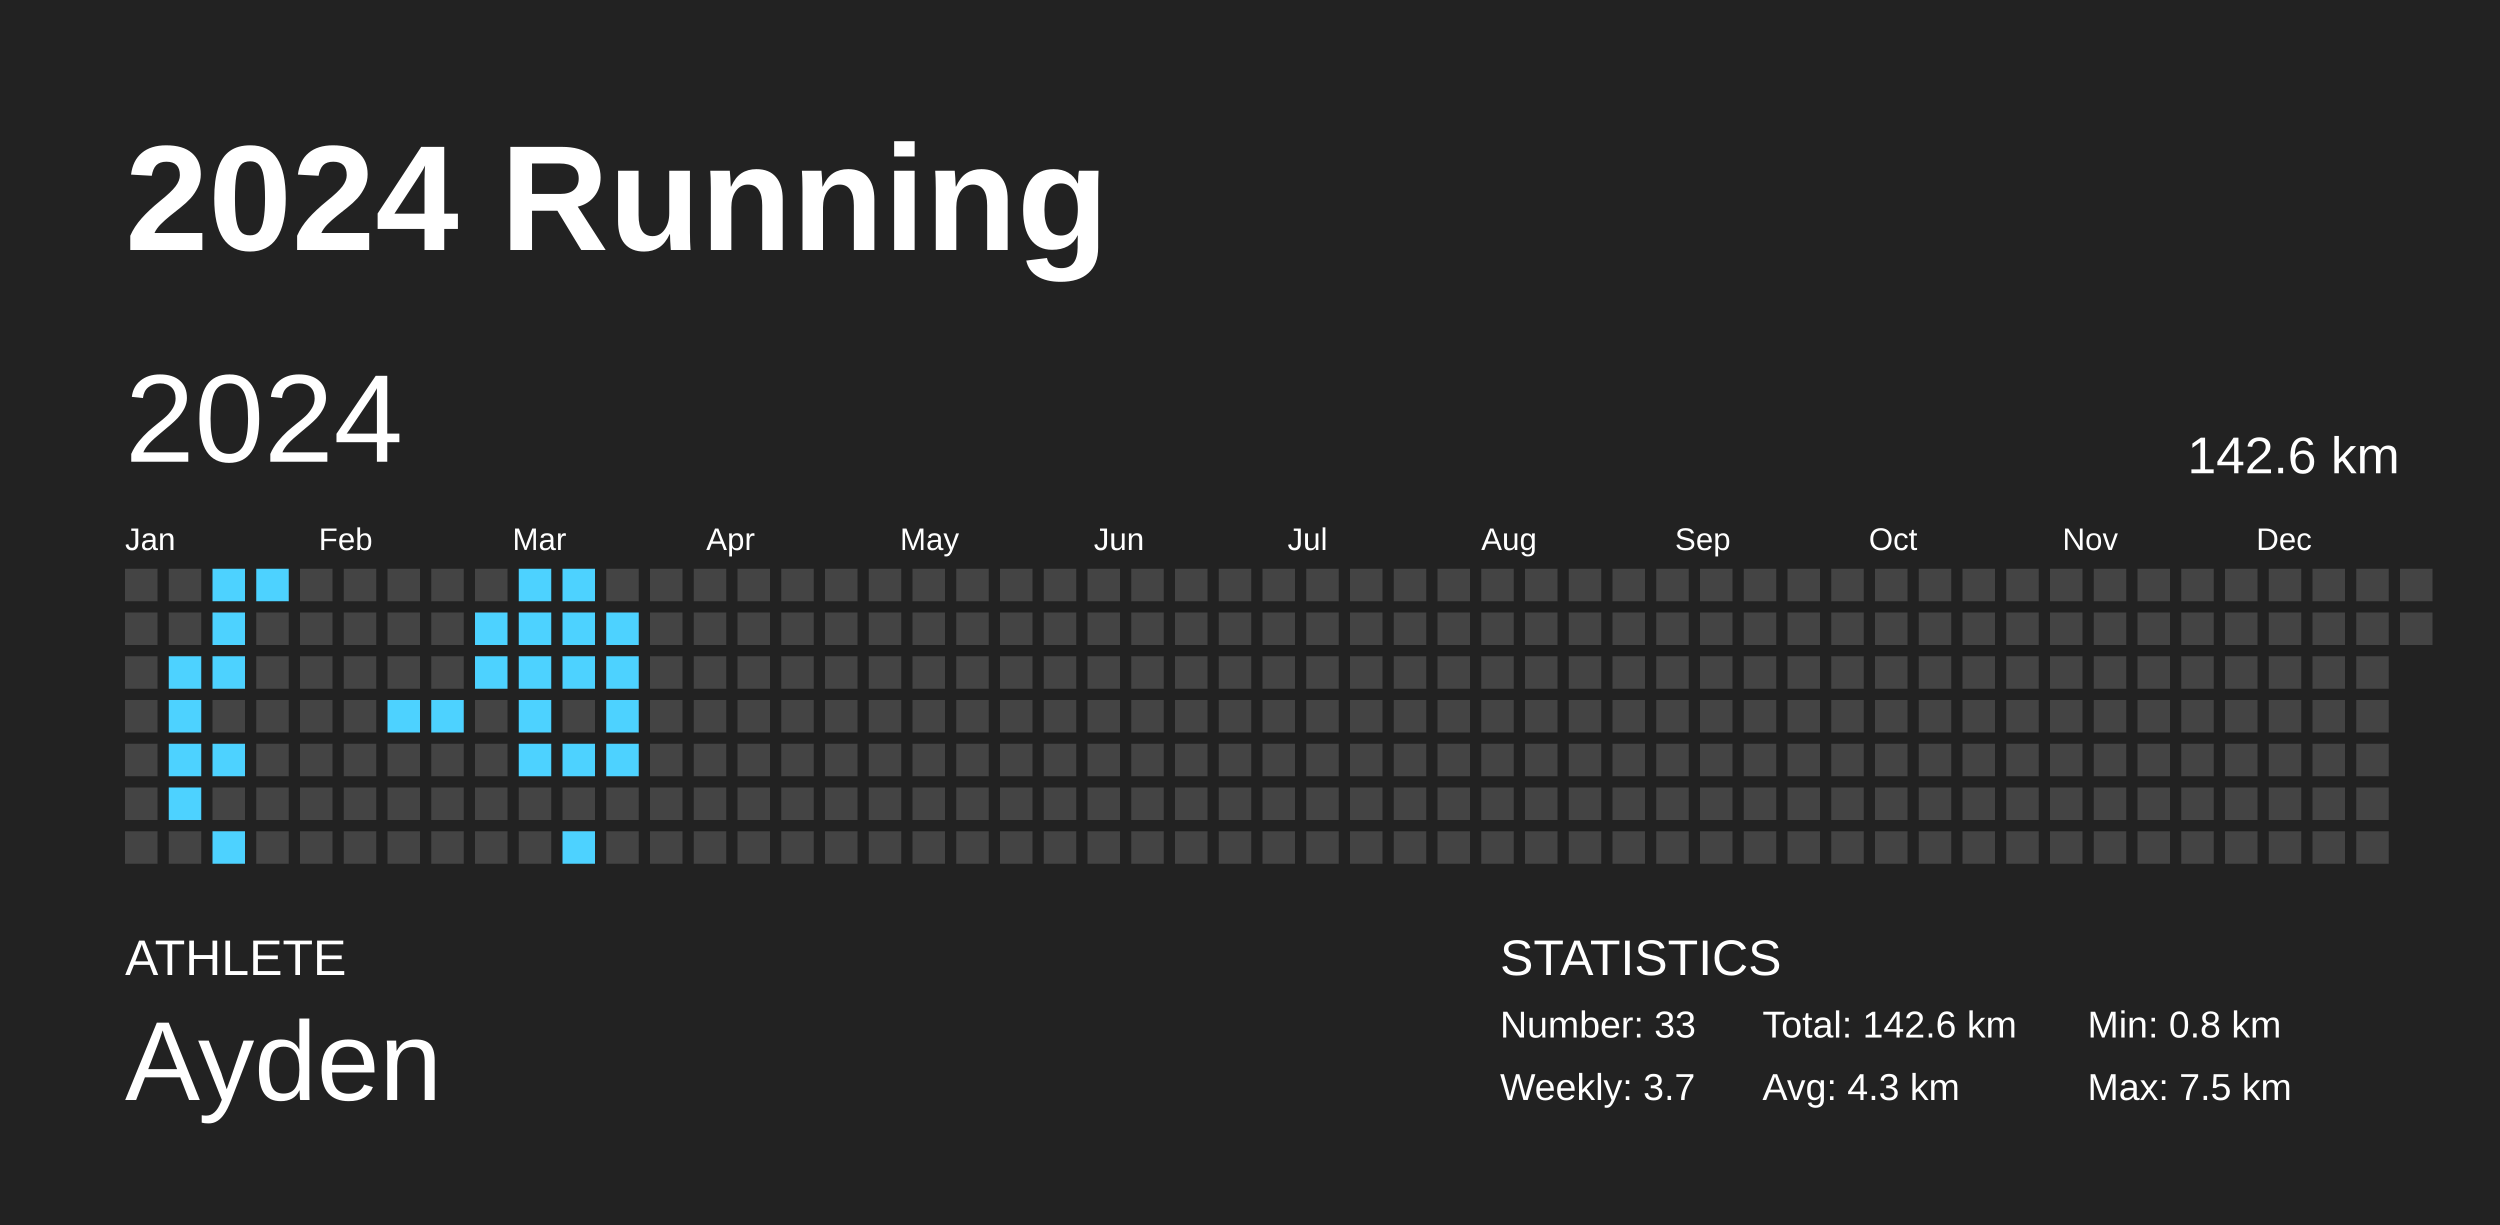
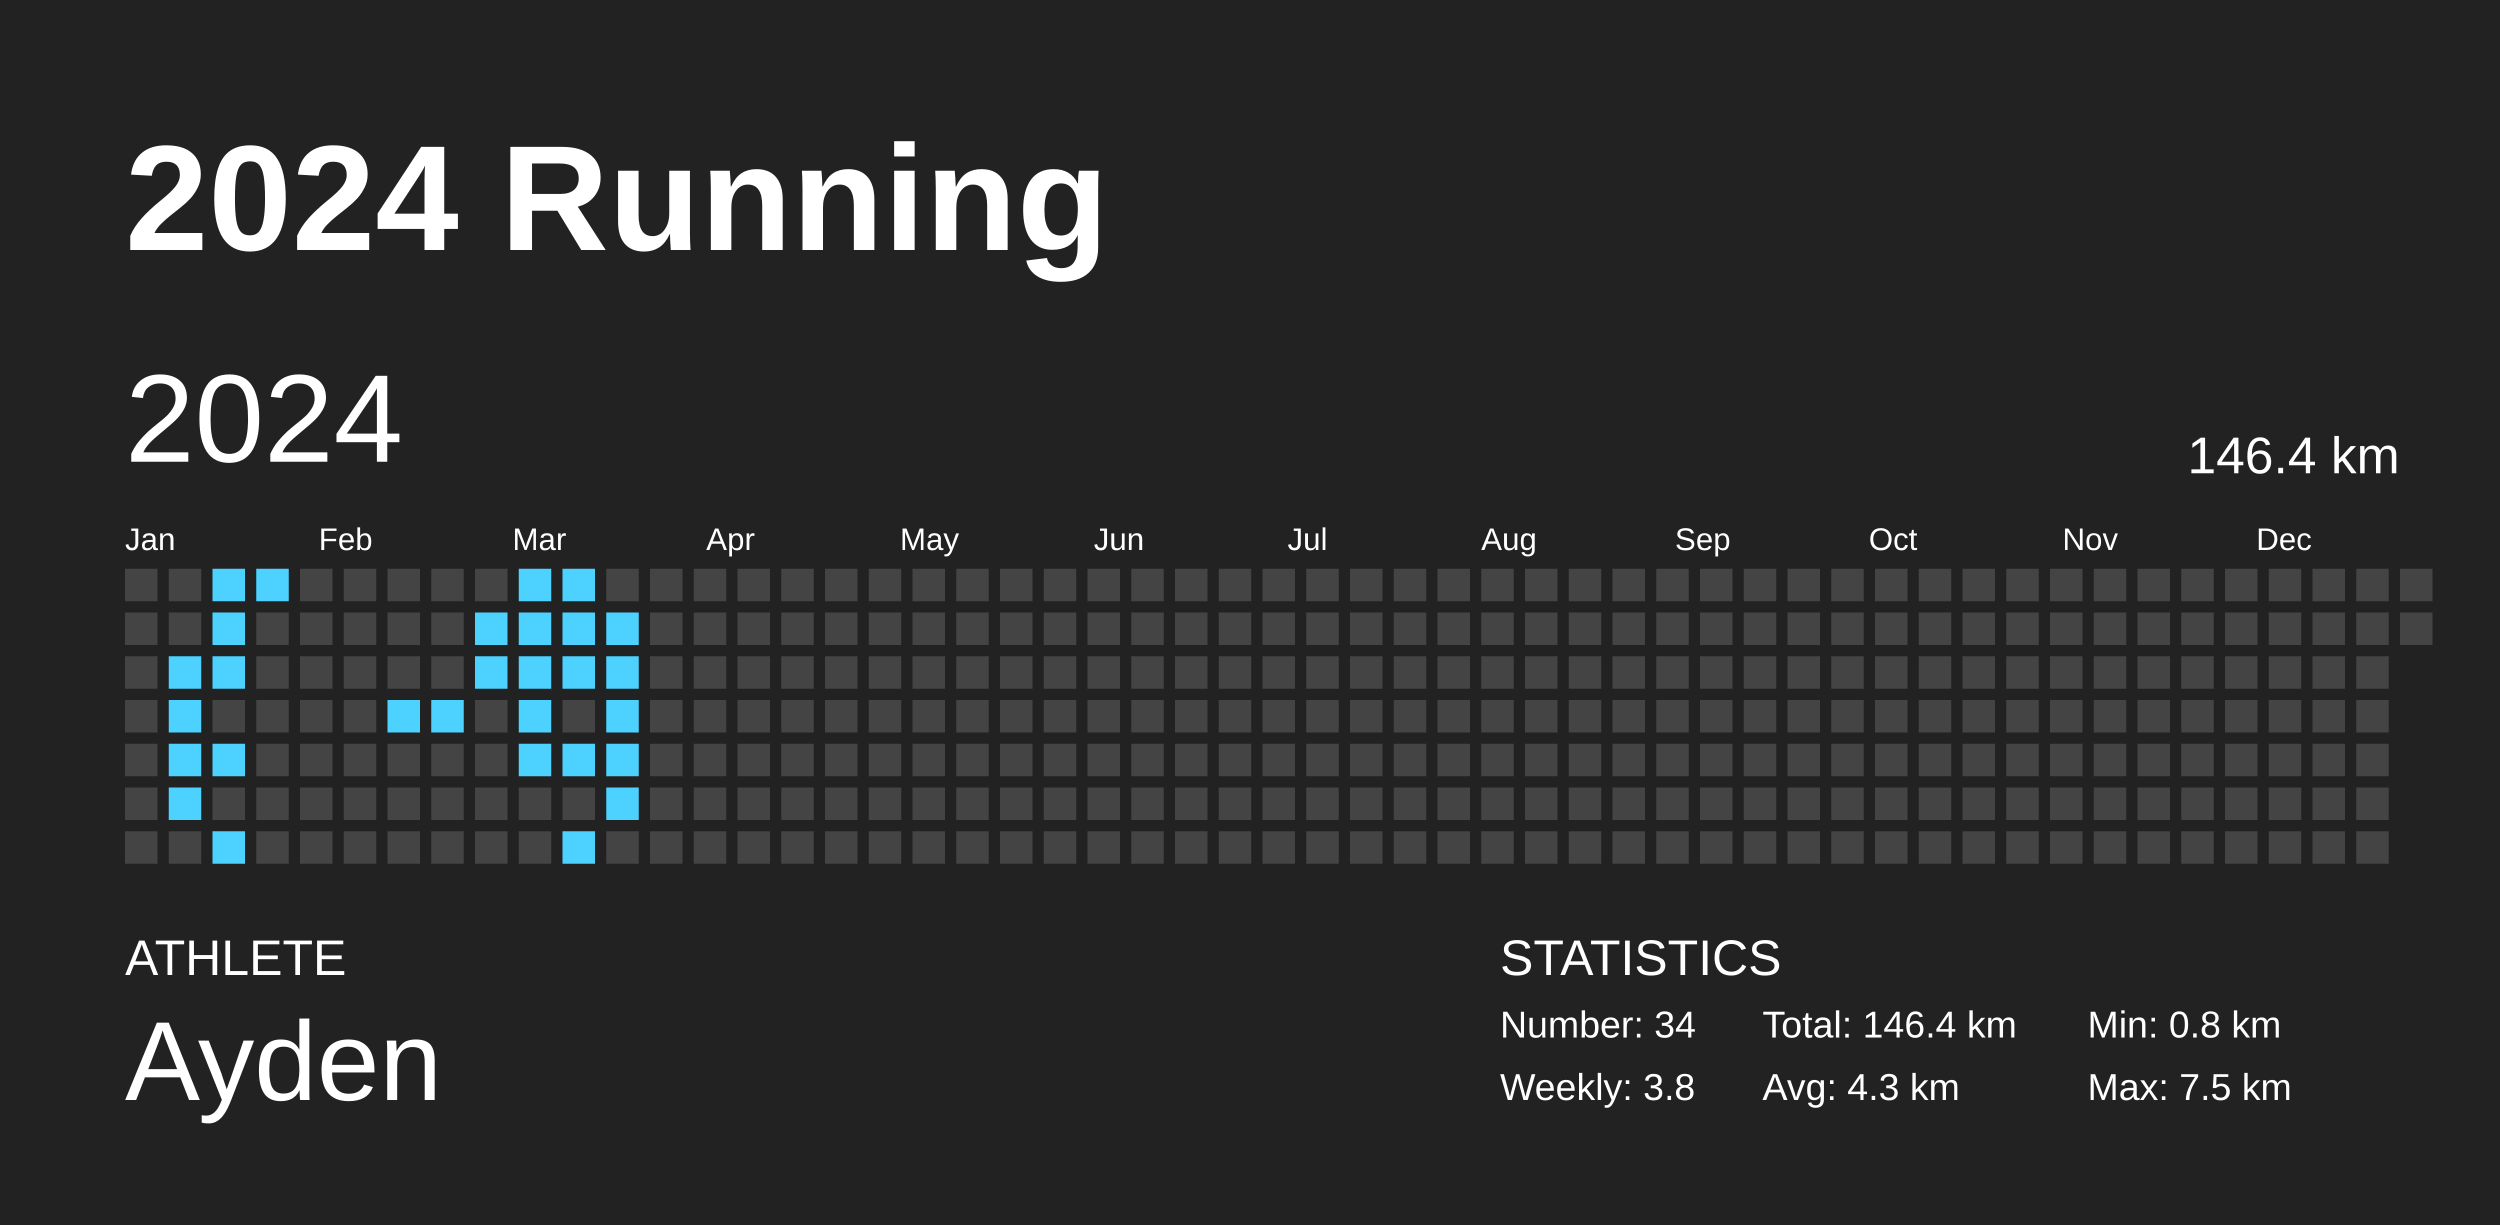
<svg xmlns="http://www.w3.org/2000/svg" baseProfile="full" height="98mm" version="1.1" viewBox="0,0,200,98" width="200mm">
  <defs />
  <rect fill="#222222" height="98" width="200" x="0" y="0" />
  <text fill="#FFFFFF" style="font-size:12px; font-family:Arial; font-weight:bold;" x="10" y="20">2024 Running</text>
  <text fill="#FFFFFF" style="font-size:4px; font-family:Arial" x="10" y="78">ATHLETE</text>
  <text fill="#FFFFFF" style="font-size:9px; font-family:Arial" x="10" y="88">Ayden</text>
  <text fill="#FFFFFF" style="font-size:4px; font-family:Arial" x="120" y="78">STATISTICS</text>
-   <text fill="#FFFFFF" style="font-size:3px; font-family:Arial" x="120" y="83">Number: 33</text>
-   <text fill="#FFFFFF" style="font-size:3px; font-family:Arial" x="120" y="88">Weekly: 3.7</text>
-   <text fill="#FFFFFF" style="font-size:3px; font-family:Arial" x="141" y="83">Total: 142.6 km</text>
+   <text fill="#FFFFFF" style="font-size:3px; font-family:Arial" x="120" y="83">Number: 34</text>
+   <text fill="#FFFFFF" style="font-size:3px; font-family:Arial" x="120" y="88">Weekly: 3.8</text>
+   <text fill="#FFFFFF" style="font-size:3px; font-family:Arial" x="141" y="83">Total: 146.4 km</text>
  <text fill="#FFFFFF" style="font-size:3px; font-family:Arial" x="141" y="88">Avg: 4.3 km</text>
  <text fill="#FFFFFF" style="font-size:3px; font-family:Arial" x="167" y="83">Min: 0.8 km</text>
  <text fill="#FFFFFF" style="font-size:3px; font-family:Arial" x="167" y="88">Max: 7.5 km</text>
  <text dominant-baseline="hanging" fill="#FFFFFF" style="font-size:10.0px; font-family:Arial;" x="10" y="30">2024</text>
-   <text dominant-baseline="hanging" fill="#FFFFFF" style="font-size:4.125px; font-family:Arial;" x="175" y="35">142.6 km</text>
+   <text dominant-baseline="hanging" fill="#FFFFFF" style="font-size:4.125px; font-family:Arial;" x="175" y="35">146.4 km</text>
  <text fill="#FFFFFF" style="font-size:2.5px; font-family:Arial" x="10.0" y="44">Jan</text>
  <text fill="#FFFFFF" style="font-size:2.5px; font-family:Arial" x="25.5" y="44">Feb</text>
  <text fill="#FFFFFF" style="font-size:2.5px; font-family:Arial" x="41.0" y="44">Mar</text>
  <text fill="#FFFFFF" style="font-size:2.5px; font-family:Arial" x="56.5" y="44">Apr</text>
  <text fill="#FFFFFF" style="font-size:2.5px; font-family:Arial" x="72.0" y="44">May</text>
  <text fill="#FFFFFF" style="font-size:2.5px; font-family:Arial" x="87.5" y="44">Jun</text>
  <text fill="#FFFFFF" style="font-size:2.5px; font-family:Arial" x="103.0" y="44">Jul</text>
  <text fill="#FFFFFF" style="font-size:2.5px; font-family:Arial" x="118.5" y="44">Aug</text>
  <text fill="#FFFFFF" style="font-size:2.5px; font-family:Arial" x="134.0" y="44">Sep</text>
  <text fill="#FFFFFF" style="font-size:2.5px; font-family:Arial" x="149.5" y="44">Oct</text>
  <text fill="#FFFFFF" style="font-size:2.5px; font-family:Arial" x="165.0" y="44">Nov</text>
  <text fill="#FFFFFF" style="font-size:2.5px; font-family:Arial" x="180.5" y="44">Dec</text>
  <rect fill="#444444" height="2.6" width="2.6" x="10.0" y="45.5" />
  <rect fill="#444444" height="2.6" width="2.6" x="10.0" y="49.0" />
  <rect fill="#444444" height="2.6" width="2.6" x="10.0" y="52.5" />
  <rect fill="#444444" height="2.6" width="2.6" x="10.0" y="56.0" />
  <rect fill="#444444" height="2.6" width="2.6" x="10.0" y="59.5" />
  <rect fill="#444444" height="2.6" width="2.6" x="10.0" y="63.0" />
  <rect fill="#444444" height="2.6" width="2.6" x="10.0" y="66.5" />
  <rect fill="#444444" height="2.6" width="2.6" x="13.5" y="45.5" />
  <rect fill="#444444" height="2.6" width="2.6" x="13.5" y="49.0" />
  <rect fill="#4dd2ff" height="2.6" width="2.6" x="13.5" y="52.5" />
  <rect fill="#4dd2ff" height="2.6" width="2.6" x="13.5" y="56.0" />
  <rect fill="#4dd2ff" height="2.6" width="2.6" x="13.5" y="59.5" />
  <rect fill="#4dd2ff" height="2.6" width="2.6" x="13.5" y="63.0" />
  <rect fill="#444444" height="2.6" width="2.6" x="13.5" y="66.5" />
  <rect fill="#4dd2ff" height="2.6" width="2.6" x="17.0" y="45.5" />
  <rect fill="#4dd2ff" height="2.6" width="2.6" x="17.0" y="49.0" />
  <rect fill="#4dd2ff" height="2.6" width="2.6" x="17.0" y="52.5" />
  <rect fill="#444444" height="2.6" width="2.6" x="17.0" y="56.0" />
  <rect fill="#4dd2ff" height="2.6" width="2.6" x="17.0" y="59.5" />
  <rect fill="#444444" height="2.6" width="2.6" x="17.0" y="63.0" />
  <rect fill="#4dd2ff" height="2.6" width="2.6" x="17.0" y="66.5" />
  <rect fill="#4dd2ff" height="2.6" width="2.6" x="20.5" y="45.5" />
  <rect fill="#444444" height="2.6" width="2.6" x="20.5" y="49.0" />
  <rect fill="#444444" height="2.6" width="2.6" x="20.5" y="52.5" />
  <rect fill="#444444" height="2.6" width="2.6" x="20.5" y="56.0" />
  <rect fill="#444444" height="2.6" width="2.6" x="20.5" y="59.5" />
  <rect fill="#444444" height="2.6" width="2.6" x="20.5" y="63.0" />
  <rect fill="#444444" height="2.6" width="2.6" x="20.5" y="66.5" />
  <rect fill="#444444" height="2.6" width="2.6" x="24.0" y="45.5" />
  <rect fill="#444444" height="2.6" width="2.6" x="24.0" y="49.0" />
  <rect fill="#444444" height="2.6" width="2.6" x="24.0" y="52.5" />
  <rect fill="#444444" height="2.6" width="2.6" x="24.0" y="56.0" />
  <rect fill="#444444" height="2.6" width="2.6" x="24.0" y="59.5" />
  <rect fill="#444444" height="2.6" width="2.6" x="24.0" y="63.0" />
  <rect fill="#444444" height="2.6" width="2.6" x="24.0" y="66.5" />
  <rect fill="#444444" height="2.6" width="2.6" x="27.5" y="45.5" />
  <rect fill="#444444" height="2.6" width="2.6" x="27.5" y="49.0" />
  <rect fill="#444444" height="2.6" width="2.6" x="27.5" y="52.5" />
  <rect fill="#444444" height="2.6" width="2.6" x="27.5" y="56.0" />
  <rect fill="#444444" height="2.6" width="2.6" x="27.5" y="59.5" />
  <rect fill="#444444" height="2.6" width="2.6" x="27.5" y="63.0" />
  <rect fill="#444444" height="2.6" width="2.6" x="27.5" y="66.5" />
  <rect fill="#444444" height="2.6" width="2.6" x="31.0" y="45.5" />
  <rect fill="#444444" height="2.6" width="2.6" x="31.0" y="49.0" />
  <rect fill="#444444" height="2.6" width="2.6" x="31.0" y="52.5" />
  <rect fill="#4dd2ff" height="2.6" width="2.6" x="31.0" y="56.0" />
  <rect fill="#444444" height="2.6" width="2.6" x="31.0" y="59.5" />
  <rect fill="#444444" height="2.6" width="2.6" x="31.0" y="63.0" />
  <rect fill="#444444" height="2.6" width="2.6" x="31.0" y="66.5" />
  <rect fill="#444444" height="2.6" width="2.6" x="34.5" y="45.5" />
  <rect fill="#444444" height="2.6" width="2.6" x="34.5" y="49.0" />
  <rect fill="#444444" height="2.6" width="2.6" x="34.5" y="52.5" />
  <rect fill="#4dd2ff" height="2.6" width="2.6" x="34.5" y="56.0" />
  <rect fill="#444444" height="2.6" width="2.6" x="34.5" y="59.5" />
  <rect fill="#444444" height="2.6" width="2.6" x="34.5" y="63.0" />
  <rect fill="#444444" height="2.6" width="2.6" x="34.5" y="66.5" />
  <rect fill="#444444" height="2.6" width="2.6" x="38.0" y="45.5" />
  <rect fill="#4dd2ff" height="2.6" width="2.6" x="38.0" y="49.0" />
  <rect fill="#4dd2ff" height="2.6" width="2.6" x="38.0" y="52.5" />
  <rect fill="#444444" height="2.6" width="2.6" x="38.0" y="56.0" />
  <rect fill="#444444" height="2.6" width="2.6" x="38.0" y="59.5" />
  <rect fill="#444444" height="2.6" width="2.6" x="38.0" y="63.0" />
  <rect fill="#444444" height="2.6" width="2.6" x="38.0" y="66.5" />
  <rect fill="#4dd2ff" height="2.6" width="2.6" x="41.5" y="45.5" />
  <rect fill="#4dd2ff" height="2.6" width="2.6" x="41.5" y="49.0" />
  <rect fill="#4dd2ff" height="2.6" width="2.6" x="41.5" y="52.5" />
  <rect fill="#4dd2ff" height="2.6" width="2.6" x="41.5" y="56.0" />
  <rect fill="#4dd2ff" height="2.6" width="2.6" x="41.5" y="59.5" />
  <rect fill="#444444" height="2.6" width="2.6" x="41.5" y="63.0" />
  <rect fill="#444444" height="2.6" width="2.6" x="41.5" y="66.5" />
  <rect fill="#4dd2ff" height="2.6" width="2.6" x="45.0" y="45.5" />
  <rect fill="#4dd2ff" height="2.6" width="2.6" x="45.0" y="49.0" />
  <rect fill="#4dd2ff" height="2.6" width="2.6" x="45.0" y="52.5" />
  <rect fill="#444444" height="2.6" width="2.6" x="45.0" y="56.0" />
  <rect fill="#4dd2ff" height="2.6" width="2.6" x="45.0" y="59.5" />
  <rect fill="#444444" height="2.6" width="2.6" x="45.0" y="63.0" />
  <rect fill="#4dd2ff" height="2.6" width="2.6" x="45.0" y="66.5" />
  <rect fill="#444444" height="2.6" width="2.6" x="48.5" y="45.5" />
  <rect fill="#4dd2ff" height="2.6" width="2.6" x="48.5" y="49.0" />
  <rect fill="#4dd2ff" height="2.6" width="2.6" x="48.5" y="52.5" />
  <rect fill="#4dd2ff" height="2.6" width="2.6" x="48.5" y="56.0" />
  <rect fill="#4dd2ff" height="2.6" width="2.6" x="48.5" y="59.5" />
-   <rect fill="#444444" height="2.6" width="2.6" x="48.5" y="63.0" />
+   <rect fill="#4dd2ff" height="2.6" width="2.6" x="48.5" y="63.0" />
  <rect fill="#444444" height="2.6" width="2.6" x="48.5" y="66.5" />
  <rect fill="#444444" height="2.6" width="2.6" x="52.0" y="45.5" />
  <rect fill="#444444" height="2.6" width="2.6" x="52.0" y="49.0" />
  <rect fill="#444444" height="2.6" width="2.6" x="52.0" y="52.5" />
  <rect fill="#444444" height="2.6" width="2.6" x="52.0" y="56.0" />
  <rect fill="#444444" height="2.6" width="2.6" x="52.0" y="59.5" />
  <rect fill="#444444" height="2.6" width="2.6" x="52.0" y="63.0" />
  <rect fill="#444444" height="2.6" width="2.6" x="52.0" y="66.5" />
  <rect fill="#444444" height="2.6" width="2.6" x="55.5" y="45.5" />
  <rect fill="#444444" height="2.6" width="2.6" x="55.5" y="49.0" />
  <rect fill="#444444" height="2.6" width="2.6" x="55.5" y="52.5" />
  <rect fill="#444444" height="2.6" width="2.6" x="55.5" y="56.0" />
  <rect fill="#444444" height="2.6" width="2.6" x="55.5" y="59.5" />
  <rect fill="#444444" height="2.6" width="2.6" x="55.5" y="63.0" />
  <rect fill="#444444" height="2.6" width="2.6" x="55.5" y="66.5" />
  <rect fill="#444444" height="2.6" width="2.6" x="59.0" y="45.5" />
  <rect fill="#444444" height="2.6" width="2.6" x="59.0" y="49.0" />
  <rect fill="#444444" height="2.6" width="2.6" x="59.0" y="52.5" />
  <rect fill="#444444" height="2.6" width="2.6" x="59.0" y="56.0" />
  <rect fill="#444444" height="2.6" width="2.6" x="59.0" y="59.5" />
  <rect fill="#444444" height="2.6" width="2.6" x="59.0" y="63.0" />
  <rect fill="#444444" height="2.6" width="2.6" x="59.0" y="66.5" />
  <rect fill="#444444" height="2.6" width="2.6" x="62.5" y="45.5" />
  <rect fill="#444444" height="2.6" width="2.6" x="62.5" y="49.0" />
  <rect fill="#444444" height="2.6" width="2.6" x="62.5" y="52.5" />
  <rect fill="#444444" height="2.6" width="2.6" x="62.5" y="56.0" />
  <rect fill="#444444" height="2.6" width="2.6" x="62.5" y="59.5" />
  <rect fill="#444444" height="2.6" width="2.6" x="62.5" y="63.0" />
  <rect fill="#444444" height="2.6" width="2.6" x="62.5" y="66.5" />
  <rect fill="#444444" height="2.6" width="2.6" x="66.0" y="45.5" />
  <rect fill="#444444" height="2.6" width="2.6" x="66.0" y="49.0" />
  <rect fill="#444444" height="2.6" width="2.6" x="66.0" y="52.5" />
  <rect fill="#444444" height="2.6" width="2.6" x="66.0" y="56.0" />
  <rect fill="#444444" height="2.6" width="2.6" x="66.0" y="59.5" />
  <rect fill="#444444" height="2.6" width="2.6" x="66.0" y="63.0" />
  <rect fill="#444444" height="2.6" width="2.6" x="66.0" y="66.5" />
  <rect fill="#444444" height="2.6" width="2.6" x="69.5" y="45.5" />
  <rect fill="#444444" height="2.6" width="2.6" x="69.5" y="49.0" />
  <rect fill="#444444" height="2.6" width="2.6" x="69.5" y="52.5" />
  <rect fill="#444444" height="2.6" width="2.6" x="69.5" y="56.0" />
  <rect fill="#444444" height="2.6" width="2.6" x="69.5" y="59.5" />
  <rect fill="#444444" height="2.6" width="2.6" x="69.5" y="63.0" />
  <rect fill="#444444" height="2.6" width="2.6" x="69.5" y="66.5" />
  <rect fill="#444444" height="2.6" width="2.6" x="73.0" y="45.5" />
  <rect fill="#444444" height="2.6" width="2.6" x="73.0" y="49.0" />
  <rect fill="#444444" height="2.6" width="2.6" x="73.0" y="52.5" />
  <rect fill="#444444" height="2.6" width="2.6" x="73.0" y="56.0" />
  <rect fill="#444444" height="2.6" width="2.6" x="73.0" y="59.5" />
  <rect fill="#444444" height="2.6" width="2.6" x="73.0" y="63.0" />
  <rect fill="#444444" height="2.6" width="2.6" x="73.0" y="66.5" />
  <rect fill="#444444" height="2.6" width="2.6" x="76.5" y="45.5" />
  <rect fill="#444444" height="2.6" width="2.6" x="76.5" y="49.0" />
  <rect fill="#444444" height="2.6" width="2.6" x="76.5" y="52.5" />
  <rect fill="#444444" height="2.6" width="2.6" x="76.5" y="56.0" />
  <rect fill="#444444" height="2.6" width="2.6" x="76.5" y="59.5" />
  <rect fill="#444444" height="2.6" width="2.6" x="76.5" y="63.0" />
  <rect fill="#444444" height="2.6" width="2.6" x="76.5" y="66.5" />
  <rect fill="#444444" height="2.6" width="2.6" x="80.0" y="45.5" />
  <rect fill="#444444" height="2.6" width="2.6" x="80.0" y="49.0" />
  <rect fill="#444444" height="2.6" width="2.6" x="80.0" y="52.5" />
  <rect fill="#444444" height="2.6" width="2.6" x="80.0" y="56.0" />
  <rect fill="#444444" height="2.6" width="2.6" x="80.0" y="59.5" />
  <rect fill="#444444" height="2.6" width="2.6" x="80.0" y="63.0" />
  <rect fill="#444444" height="2.6" width="2.6" x="80.0" y="66.5" />
  <rect fill="#444444" height="2.6" width="2.6" x="83.5" y="45.5" />
  <rect fill="#444444" height="2.6" width="2.6" x="83.5" y="49.0" />
  <rect fill="#444444" height="2.6" width="2.6" x="83.5" y="52.5" />
  <rect fill="#444444" height="2.6" width="2.6" x="83.5" y="56.0" />
  <rect fill="#444444" height="2.6" width="2.6" x="83.5" y="59.5" />
  <rect fill="#444444" height="2.6" width="2.6" x="83.5" y="63.0" />
  <rect fill="#444444" height="2.6" width="2.6" x="83.5" y="66.5" />
  <rect fill="#444444" height="2.6" width="2.6" x="87.0" y="45.5" />
  <rect fill="#444444" height="2.6" width="2.6" x="87.0" y="49.0" />
  <rect fill="#444444" height="2.6" width="2.6" x="87.0" y="52.5" />
  <rect fill="#444444" height="2.6" width="2.6" x="87.0" y="56.0" />
  <rect fill="#444444" height="2.6" width="2.6" x="87.0" y="59.5" />
  <rect fill="#444444" height="2.6" width="2.6" x="87.0" y="63.0" />
  <rect fill="#444444" height="2.6" width="2.6" x="87.0" y="66.5" />
  <rect fill="#444444" height="2.6" width="2.6" x="90.5" y="45.5" />
  <rect fill="#444444" height="2.6" width="2.6" x="90.5" y="49.0" />
  <rect fill="#444444" height="2.6" width="2.6" x="90.5" y="52.5" />
  <rect fill="#444444" height="2.6" width="2.6" x="90.5" y="56.0" />
  <rect fill="#444444" height="2.6" width="2.6" x="90.5" y="59.5" />
  <rect fill="#444444" height="2.6" width="2.6" x="90.5" y="63.0" />
  <rect fill="#444444" height="2.6" width="2.6" x="90.5" y="66.5" />
  <rect fill="#444444" height="2.6" width="2.6" x="94.0" y="45.5" />
  <rect fill="#444444" height="2.6" width="2.6" x="94.0" y="49.0" />
  <rect fill="#444444" height="2.6" width="2.6" x="94.0" y="52.5" />
  <rect fill="#444444" height="2.6" width="2.6" x="94.0" y="56.0" />
  <rect fill="#444444" height="2.6" width="2.6" x="94.0" y="59.5" />
  <rect fill="#444444" height="2.6" width="2.6" x="94.0" y="63.0" />
  <rect fill="#444444" height="2.6" width="2.6" x="94.0" y="66.5" />
  <rect fill="#444444" height="2.6" width="2.6" x="97.5" y="45.5" />
  <rect fill="#444444" height="2.6" width="2.6" x="97.5" y="49.0" />
  <rect fill="#444444" height="2.6" width="2.6" x="97.5" y="52.5" />
  <rect fill="#444444" height="2.6" width="2.6" x="97.5" y="56.0" />
  <rect fill="#444444" height="2.6" width="2.6" x="97.5" y="59.5" />
  <rect fill="#444444" height="2.6" width="2.6" x="97.5" y="63.0" />
  <rect fill="#444444" height="2.6" width="2.6" x="97.5" y="66.5" />
  <rect fill="#444444" height="2.6" width="2.6" x="101.0" y="45.5" />
  <rect fill="#444444" height="2.6" width="2.6" x="101.0" y="49.0" />
  <rect fill="#444444" height="2.6" width="2.6" x="101.0" y="52.5" />
  <rect fill="#444444" height="2.6" width="2.6" x="101.0" y="56.0" />
  <rect fill="#444444" height="2.6" width="2.6" x="101.0" y="59.5" />
  <rect fill="#444444" height="2.6" width="2.6" x="101.0" y="63.0" />
  <rect fill="#444444" height="2.6" width="2.6" x="101.0" y="66.5" />
  <rect fill="#444444" height="2.6" width="2.6" x="104.5" y="45.5" />
  <rect fill="#444444" height="2.6" width="2.6" x="104.5" y="49.0" />
  <rect fill="#444444" height="2.6" width="2.6" x="104.5" y="52.5" />
  <rect fill="#444444" height="2.6" width="2.6" x="104.5" y="56.0" />
  <rect fill="#444444" height="2.6" width="2.6" x="104.5" y="59.5" />
  <rect fill="#444444" height="2.6" width="2.6" x="104.5" y="63.0" />
  <rect fill="#444444" height="2.6" width="2.6" x="104.5" y="66.5" />
  <rect fill="#444444" height="2.6" width="2.6" x="108.0" y="45.5" />
  <rect fill="#444444" height="2.6" width="2.6" x="108.0" y="49.0" />
  <rect fill="#444444" height="2.6" width="2.6" x="108.0" y="52.5" />
  <rect fill="#444444" height="2.6" width="2.6" x="108.0" y="56.0" />
  <rect fill="#444444" height="2.6" width="2.6" x="108.0" y="59.5" />
  <rect fill="#444444" height="2.6" width="2.6" x="108.0" y="63.0" />
  <rect fill="#444444" height="2.6" width="2.6" x="108.0" y="66.5" />
  <rect fill="#444444" height="2.6" width="2.6" x="111.5" y="45.5" />
  <rect fill="#444444" height="2.6" width="2.6" x="111.5" y="49.0" />
  <rect fill="#444444" height="2.6" width="2.6" x="111.5" y="52.5" />
  <rect fill="#444444" height="2.6" width="2.6" x="111.5" y="56.0" />
  <rect fill="#444444" height="2.6" width="2.6" x="111.5" y="59.5" />
  <rect fill="#444444" height="2.6" width="2.6" x="111.5" y="63.0" />
  <rect fill="#444444" height="2.6" width="2.6" x="111.5" y="66.5" />
  <rect fill="#444444" height="2.6" width="2.6" x="115.0" y="45.5" />
  <rect fill="#444444" height="2.6" width="2.6" x="115.0" y="49.0" />
  <rect fill="#444444" height="2.6" width="2.6" x="115.0" y="52.5" />
  <rect fill="#444444" height="2.6" width="2.6" x="115.0" y="56.0" />
  <rect fill="#444444" height="2.6" width="2.6" x="115.0" y="59.5" />
  <rect fill="#444444" height="2.6" width="2.6" x="115.0" y="63.0" />
  <rect fill="#444444" height="2.6" width="2.6" x="115.0" y="66.5" />
  <rect fill="#444444" height="2.6" width="2.6" x="118.5" y="45.5" />
  <rect fill="#444444" height="2.6" width="2.6" x="118.5" y="49.0" />
  <rect fill="#444444" height="2.6" width="2.6" x="118.5" y="52.5" />
  <rect fill="#444444" height="2.6" width="2.6" x="118.5" y="56.0" />
  <rect fill="#444444" height="2.6" width="2.6" x="118.5" y="59.5" />
  <rect fill="#444444" height="2.6" width="2.6" x="118.5" y="63.0" />
  <rect fill="#444444" height="2.6" width="2.6" x="118.5" y="66.5" />
  <rect fill="#444444" height="2.6" width="2.6" x="122.0" y="45.5" />
  <rect fill="#444444" height="2.6" width="2.6" x="122.0" y="49.0" />
  <rect fill="#444444" height="2.6" width="2.6" x="122.0" y="52.5" />
  <rect fill="#444444" height="2.6" width="2.6" x="122.0" y="56.0" />
  <rect fill="#444444" height="2.6" width="2.6" x="122.0" y="59.5" />
  <rect fill="#444444" height="2.6" width="2.6" x="122.0" y="63.0" />
  <rect fill="#444444" height="2.6" width="2.6" x="122.0" y="66.5" />
  <rect fill="#444444" height="2.6" width="2.6" x="125.5" y="45.5" />
  <rect fill="#444444" height="2.6" width="2.6" x="125.5" y="49.0" />
  <rect fill="#444444" height="2.6" width="2.6" x="125.5" y="52.5" />
  <rect fill="#444444" height="2.6" width="2.6" x="125.5" y="56.0" />
  <rect fill="#444444" height="2.6" width="2.6" x="125.5" y="59.5" />
  <rect fill="#444444" height="2.6" width="2.6" x="125.5" y="63.0" />
  <rect fill="#444444" height="2.6" width="2.6" x="125.5" y="66.5" />
  <rect fill="#444444" height="2.6" width="2.6" x="129.0" y="45.5" />
  <rect fill="#444444" height="2.6" width="2.6" x="129.0" y="49.0" />
  <rect fill="#444444" height="2.6" width="2.6" x="129.0" y="52.5" />
  <rect fill="#444444" height="2.6" width="2.6" x="129.0" y="56.0" />
  <rect fill="#444444" height="2.6" width="2.6" x="129.0" y="59.5" />
  <rect fill="#444444" height="2.6" width="2.6" x="129.0" y="63.0" />
  <rect fill="#444444" height="2.6" width="2.6" x="129.0" y="66.5" />
  <rect fill="#444444" height="2.6" width="2.6" x="132.5" y="45.5" />
  <rect fill="#444444" height="2.6" width="2.6" x="132.5" y="49.0" />
  <rect fill="#444444" height="2.6" width="2.6" x="132.5" y="52.5" />
  <rect fill="#444444" height="2.6" width="2.6" x="132.5" y="56.0" />
  <rect fill="#444444" height="2.6" width="2.6" x="132.5" y="59.5" />
  <rect fill="#444444" height="2.6" width="2.6" x="132.5" y="63.0" />
  <rect fill="#444444" height="2.6" width="2.6" x="132.5" y="66.5" />
  <rect fill="#444444" height="2.6" width="2.6" x="136.0" y="45.5" />
  <rect fill="#444444" height="2.6" width="2.6" x="136.0" y="49.0" />
  <rect fill="#444444" height="2.6" width="2.6" x="136.0" y="52.5" />
  <rect fill="#444444" height="2.6" width="2.6" x="136.0" y="56.0" />
  <rect fill="#444444" height="2.6" width="2.6" x="136.0" y="59.5" />
  <rect fill="#444444" height="2.6" width="2.6" x="136.0" y="63.0" />
  <rect fill="#444444" height="2.6" width="2.6" x="136.0" y="66.5" />
  <rect fill="#444444" height="2.6" width="2.6" x="139.5" y="45.5" />
  <rect fill="#444444" height="2.6" width="2.6" x="139.5" y="49.0" />
  <rect fill="#444444" height="2.6" width="2.6" x="139.5" y="52.5" />
  <rect fill="#444444" height="2.6" width="2.6" x="139.5" y="56.0" />
  <rect fill="#444444" height="2.6" width="2.6" x="139.5" y="59.5" />
  <rect fill="#444444" height="2.6" width="2.6" x="139.5" y="63.0" />
  <rect fill="#444444" height="2.6" width="2.6" x="139.5" y="66.5" />
  <rect fill="#444444" height="2.6" width="2.6" x="143.0" y="45.5" />
  <rect fill="#444444" height="2.6" width="2.6" x="143.0" y="49.0" />
  <rect fill="#444444" height="2.6" width="2.6" x="143.0" y="52.5" />
  <rect fill="#444444" height="2.6" width="2.6" x="143.0" y="56.0" />
  <rect fill="#444444" height="2.6" width="2.6" x="143.0" y="59.5" />
  <rect fill="#444444" height="2.6" width="2.6" x="143.0" y="63.0" />
  <rect fill="#444444" height="2.6" width="2.6" x="143.0" y="66.5" />
  <rect fill="#444444" height="2.6" width="2.6" x="146.5" y="45.5" />
  <rect fill="#444444" height="2.6" width="2.6" x="146.5" y="49.0" />
  <rect fill="#444444" height="2.6" width="2.6" x="146.5" y="52.5" />
  <rect fill="#444444" height="2.6" width="2.6" x="146.5" y="56.0" />
  <rect fill="#444444" height="2.6" width="2.6" x="146.5" y="59.5" />
  <rect fill="#444444" height="2.6" width="2.6" x="146.5" y="63.0" />
  <rect fill="#444444" height="2.6" width="2.6" x="146.5" y="66.5" />
  <rect fill="#444444" height="2.6" width="2.6" x="150.0" y="45.5" />
  <rect fill="#444444" height="2.6" width="2.6" x="150.0" y="49.0" />
  <rect fill="#444444" height="2.6" width="2.6" x="150.0" y="52.5" />
  <rect fill="#444444" height="2.6" width="2.6" x="150.0" y="56.0" />
  <rect fill="#444444" height="2.6" width="2.6" x="150.0" y="59.5" />
  <rect fill="#444444" height="2.6" width="2.6" x="150.0" y="63.0" />
  <rect fill="#444444" height="2.6" width="2.6" x="150.0" y="66.5" />
  <rect fill="#444444" height="2.6" width="2.6" x="153.5" y="45.5" />
  <rect fill="#444444" height="2.6" width="2.6" x="153.5" y="49.0" />
  <rect fill="#444444" height="2.6" width="2.6" x="153.5" y="52.5" />
  <rect fill="#444444" height="2.6" width="2.6" x="153.5" y="56.0" />
  <rect fill="#444444" height="2.6" width="2.6" x="153.5" y="59.5" />
  <rect fill="#444444" height="2.6" width="2.6" x="153.5" y="63.0" />
  <rect fill="#444444" height="2.6" width="2.6" x="153.5" y="66.5" />
  <rect fill="#444444" height="2.6" width="2.6" x="157.0" y="45.5" />
  <rect fill="#444444" height="2.6" width="2.6" x="157.0" y="49.0" />
  <rect fill="#444444" height="2.6" width="2.6" x="157.0" y="52.5" />
  <rect fill="#444444" height="2.6" width="2.6" x="157.0" y="56.0" />
  <rect fill="#444444" height="2.6" width="2.6" x="157.0" y="59.5" />
  <rect fill="#444444" height="2.6" width="2.6" x="157.0" y="63.0" />
  <rect fill="#444444" height="2.6" width="2.6" x="157.0" y="66.5" />
  <rect fill="#444444" height="2.6" width="2.6" x="160.5" y="45.5" />
  <rect fill="#444444" height="2.6" width="2.6" x="160.5" y="49.0" />
  <rect fill="#444444" height="2.6" width="2.6" x="160.5" y="52.5" />
  <rect fill="#444444" height="2.6" width="2.6" x="160.5" y="56.0" />
  <rect fill="#444444" height="2.6" width="2.6" x="160.5" y="59.5" />
  <rect fill="#444444" height="2.6" width="2.6" x="160.5" y="63.0" />
  <rect fill="#444444" height="2.6" width="2.6" x="160.5" y="66.5" />
  <rect fill="#444444" height="2.6" width="2.6" x="164.0" y="45.5" />
  <rect fill="#444444" height="2.6" width="2.6" x="164.0" y="49.0" />
  <rect fill="#444444" height="2.6" width="2.6" x="164.0" y="52.5" />
  <rect fill="#444444" height="2.6" width="2.6" x="164.0" y="56.0" />
  <rect fill="#444444" height="2.6" width="2.6" x="164.0" y="59.5" />
  <rect fill="#444444" height="2.6" width="2.6" x="164.0" y="63.0" />
  <rect fill="#444444" height="2.6" width="2.6" x="164.0" y="66.5" />
  <rect fill="#444444" height="2.6" width="2.6" x="167.5" y="45.5" />
  <rect fill="#444444" height="2.6" width="2.6" x="167.5" y="49.0" />
  <rect fill="#444444" height="2.6" width="2.6" x="167.5" y="52.5" />
  <rect fill="#444444" height="2.6" width="2.6" x="167.5" y="56.0" />
  <rect fill="#444444" height="2.6" width="2.6" x="167.5" y="59.5" />
  <rect fill="#444444" height="2.6" width="2.6" x="167.5" y="63.0" />
  <rect fill="#444444" height="2.6" width="2.6" x="167.5" y="66.5" />
  <rect fill="#444444" height="2.6" width="2.6" x="171.0" y="45.5" />
  <rect fill="#444444" height="2.6" width="2.6" x="171.0" y="49.0" />
  <rect fill="#444444" height="2.6" width="2.6" x="171.0" y="52.5" />
  <rect fill="#444444" height="2.6" width="2.6" x="171.0" y="56.0" />
  <rect fill="#444444" height="2.6" width="2.6" x="171.0" y="59.5" />
  <rect fill="#444444" height="2.6" width="2.6" x="171.0" y="63.0" />
  <rect fill="#444444" height="2.6" width="2.6" x="171.0" y="66.5" />
  <rect fill="#444444" height="2.6" width="2.6" x="174.5" y="45.5" />
  <rect fill="#444444" height="2.6" width="2.6" x="174.5" y="49.0" />
  <rect fill="#444444" height="2.6" width="2.6" x="174.5" y="52.5" />
  <rect fill="#444444" height="2.6" width="2.6" x="174.5" y="56.0" />
  <rect fill="#444444" height="2.6" width="2.6" x="174.5" y="59.5" />
  <rect fill="#444444" height="2.6" width="2.6" x="174.5" y="63.0" />
  <rect fill="#444444" height="2.6" width="2.6" x="174.5" y="66.5" />
  <rect fill="#444444" height="2.6" width="2.6" x="178.0" y="45.5" />
  <rect fill="#444444" height="2.6" width="2.6" x="178.0" y="49.0" />
  <rect fill="#444444" height="2.6" width="2.6" x="178.0" y="52.5" />
  <rect fill="#444444" height="2.6" width="2.6" x="178.0" y="56.0" />
  <rect fill="#444444" height="2.6" width="2.6" x="178.0" y="59.5" />
  <rect fill="#444444" height="2.6" width="2.6" x="178.0" y="63.0" />
  <rect fill="#444444" height="2.6" width="2.6" x="178.0" y="66.5" />
  <rect fill="#444444" height="2.6" width="2.6" x="181.5" y="45.5" />
  <rect fill="#444444" height="2.6" width="2.6" x="181.5" y="49.0" />
  <rect fill="#444444" height="2.6" width="2.6" x="181.5" y="52.5" />
  <rect fill="#444444" height="2.6" width="2.6" x="181.5" y="56.0" />
  <rect fill="#444444" height="2.6" width="2.6" x="181.5" y="59.5" />
  <rect fill="#444444" height="2.6" width="2.6" x="181.5" y="63.0" />
  <rect fill="#444444" height="2.6" width="2.6" x="181.5" y="66.5" />
  <rect fill="#444444" height="2.6" width="2.6" x="185.0" y="45.5" />
  <rect fill="#444444" height="2.6" width="2.6" x="185.0" y="49.0" />
  <rect fill="#444444" height="2.6" width="2.6" x="185.0" y="52.5" />
  <rect fill="#444444" height="2.6" width="2.6" x="185.0" y="56.0" />
  <rect fill="#444444" height="2.6" width="2.6" x="185.0" y="59.5" />
  <rect fill="#444444" height="2.6" width="2.6" x="185.0" y="63.0" />
  <rect fill="#444444" height="2.6" width="2.6" x="185.0" y="66.5" />
  <rect fill="#444444" height="2.6" width="2.6" x="188.5" y="45.5" />
  <rect fill="#444444" height="2.6" width="2.6" x="188.5" y="49.0" />
  <rect fill="#444444" height="2.6" width="2.6" x="188.5" y="52.5" />
  <rect fill="#444444" height="2.6" width="2.6" x="188.5" y="56.0" />
  <rect fill="#444444" height="2.6" width="2.6" x="188.5" y="59.5" />
  <rect fill="#444444" height="2.6" width="2.6" x="188.5" y="63.0" />
  <rect fill="#444444" height="2.6" width="2.6" x="188.5" y="66.5" />
  <rect fill="#444444" height="2.6" width="2.6" x="192.0" y="45.5" />
  <rect fill="#444444" height="2.6" width="2.6" x="192.0" y="49.0" />
</svg>
